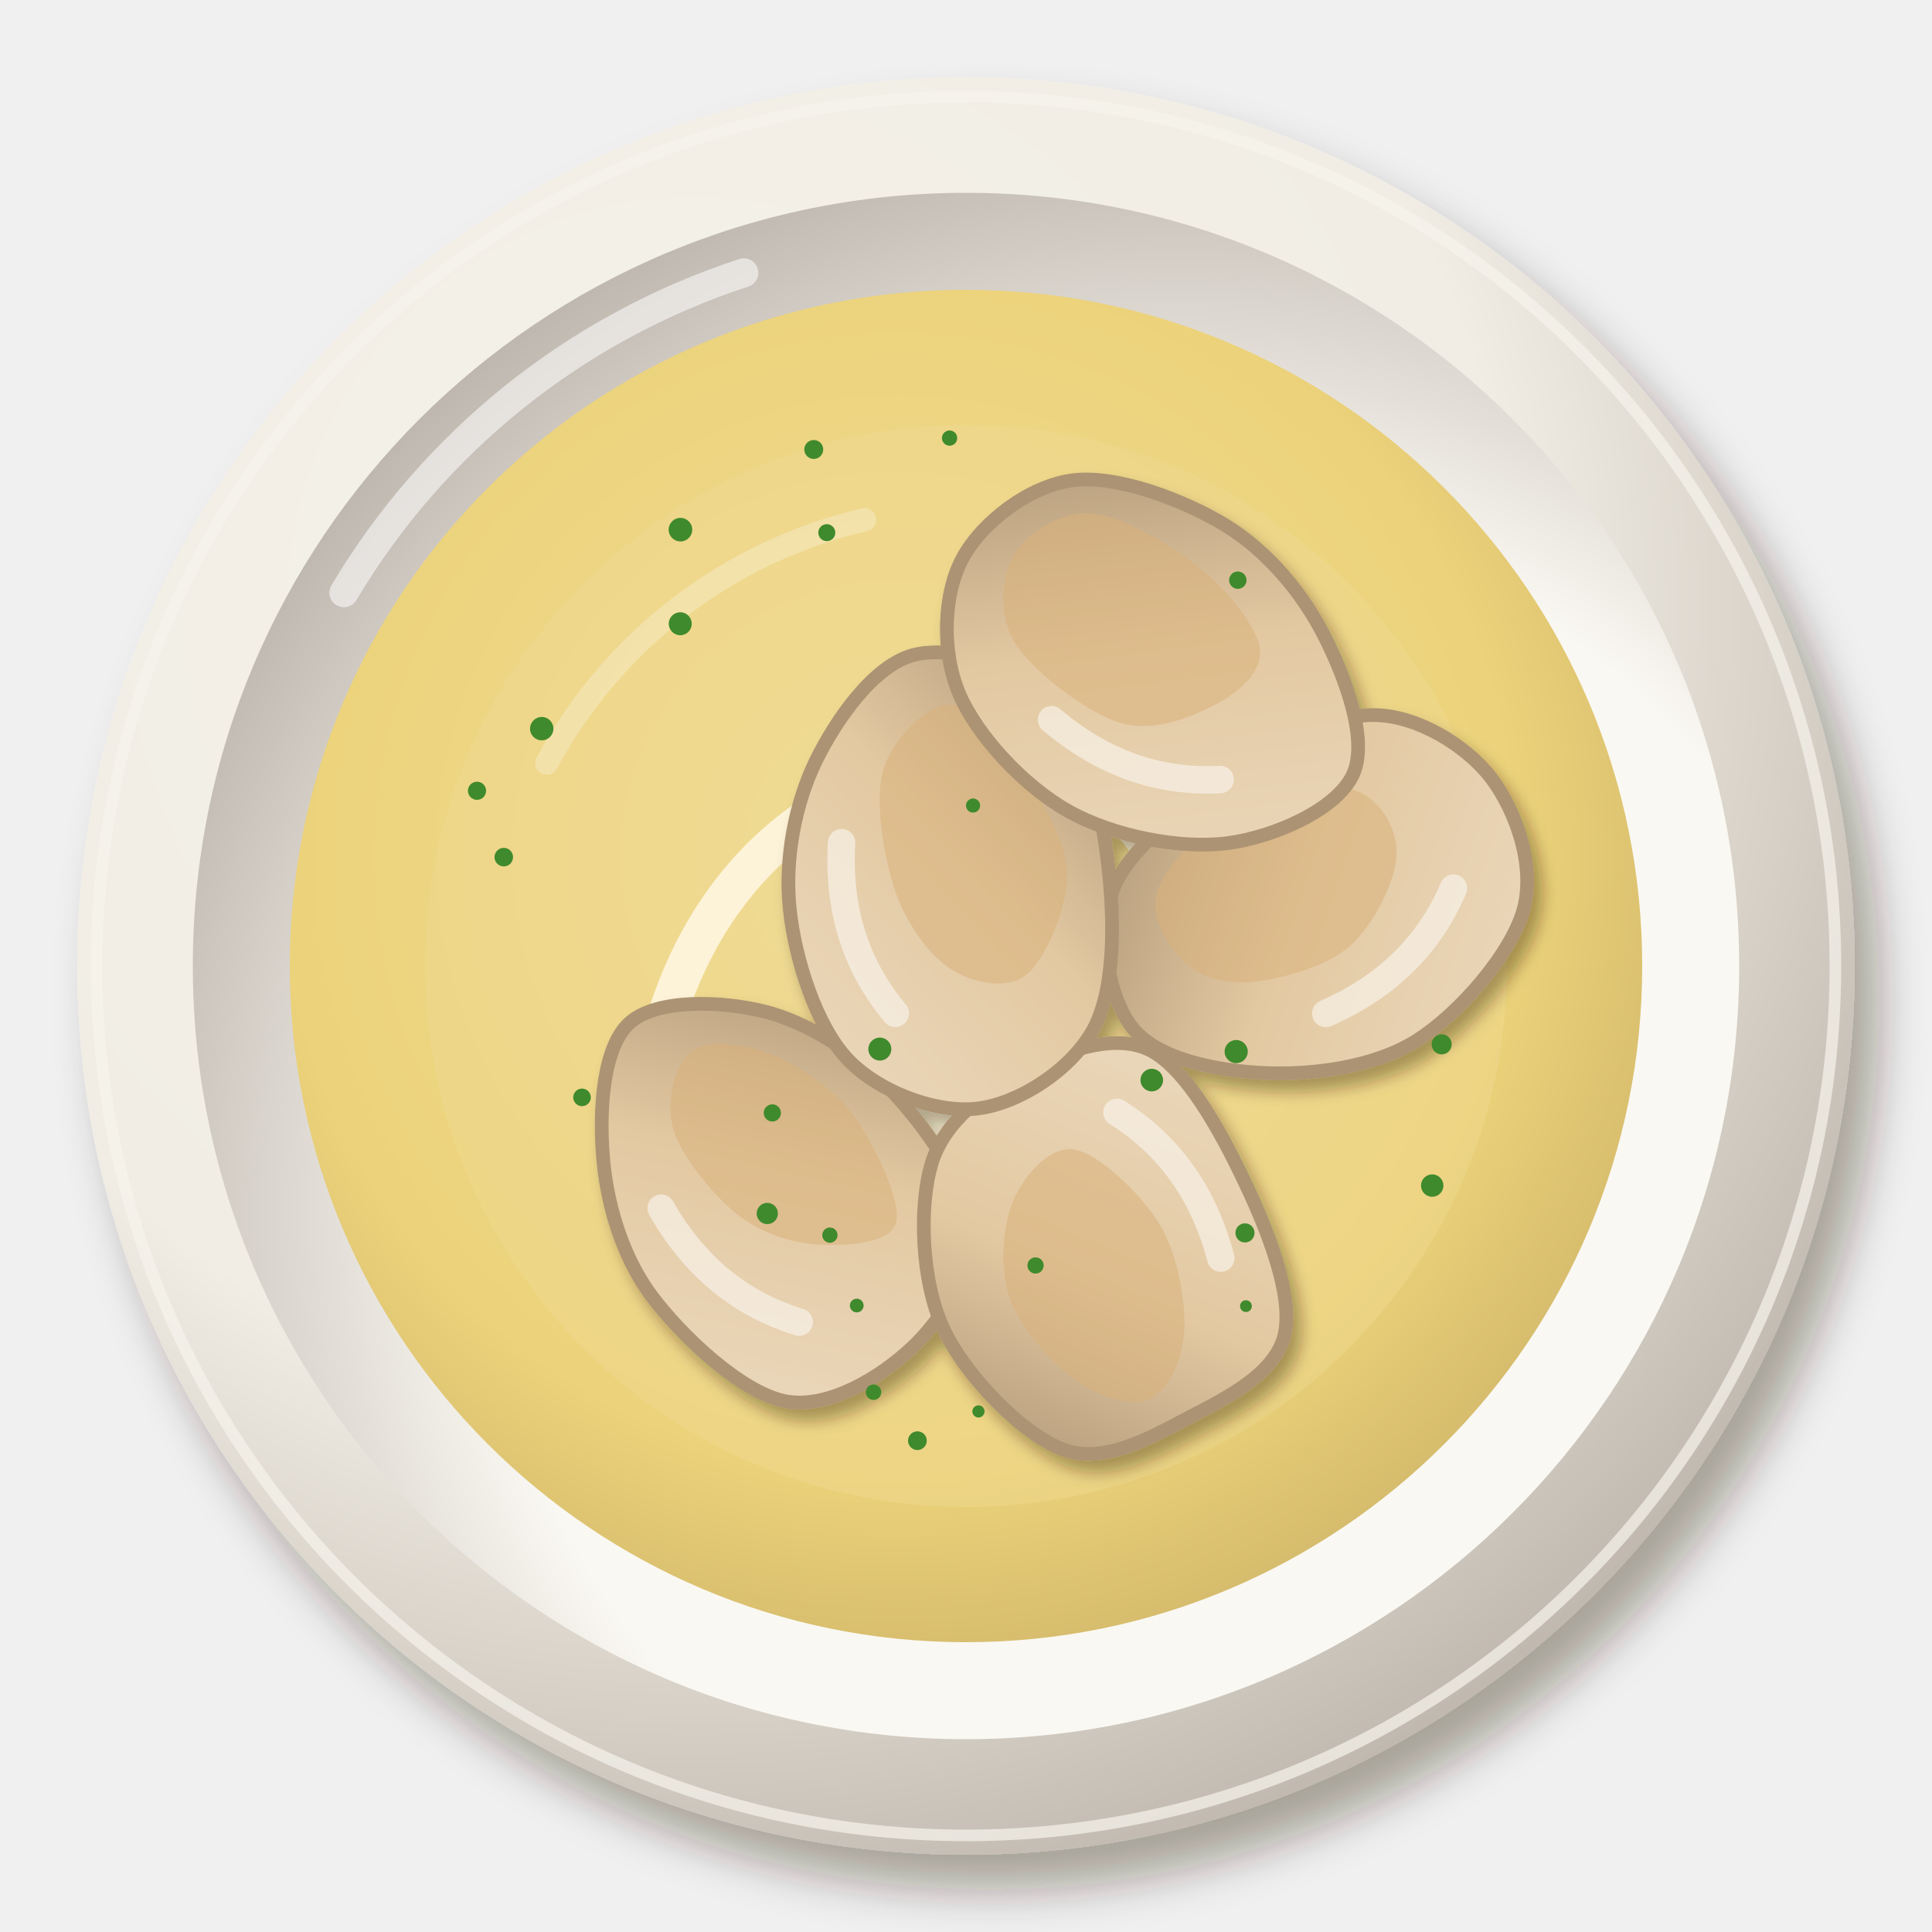
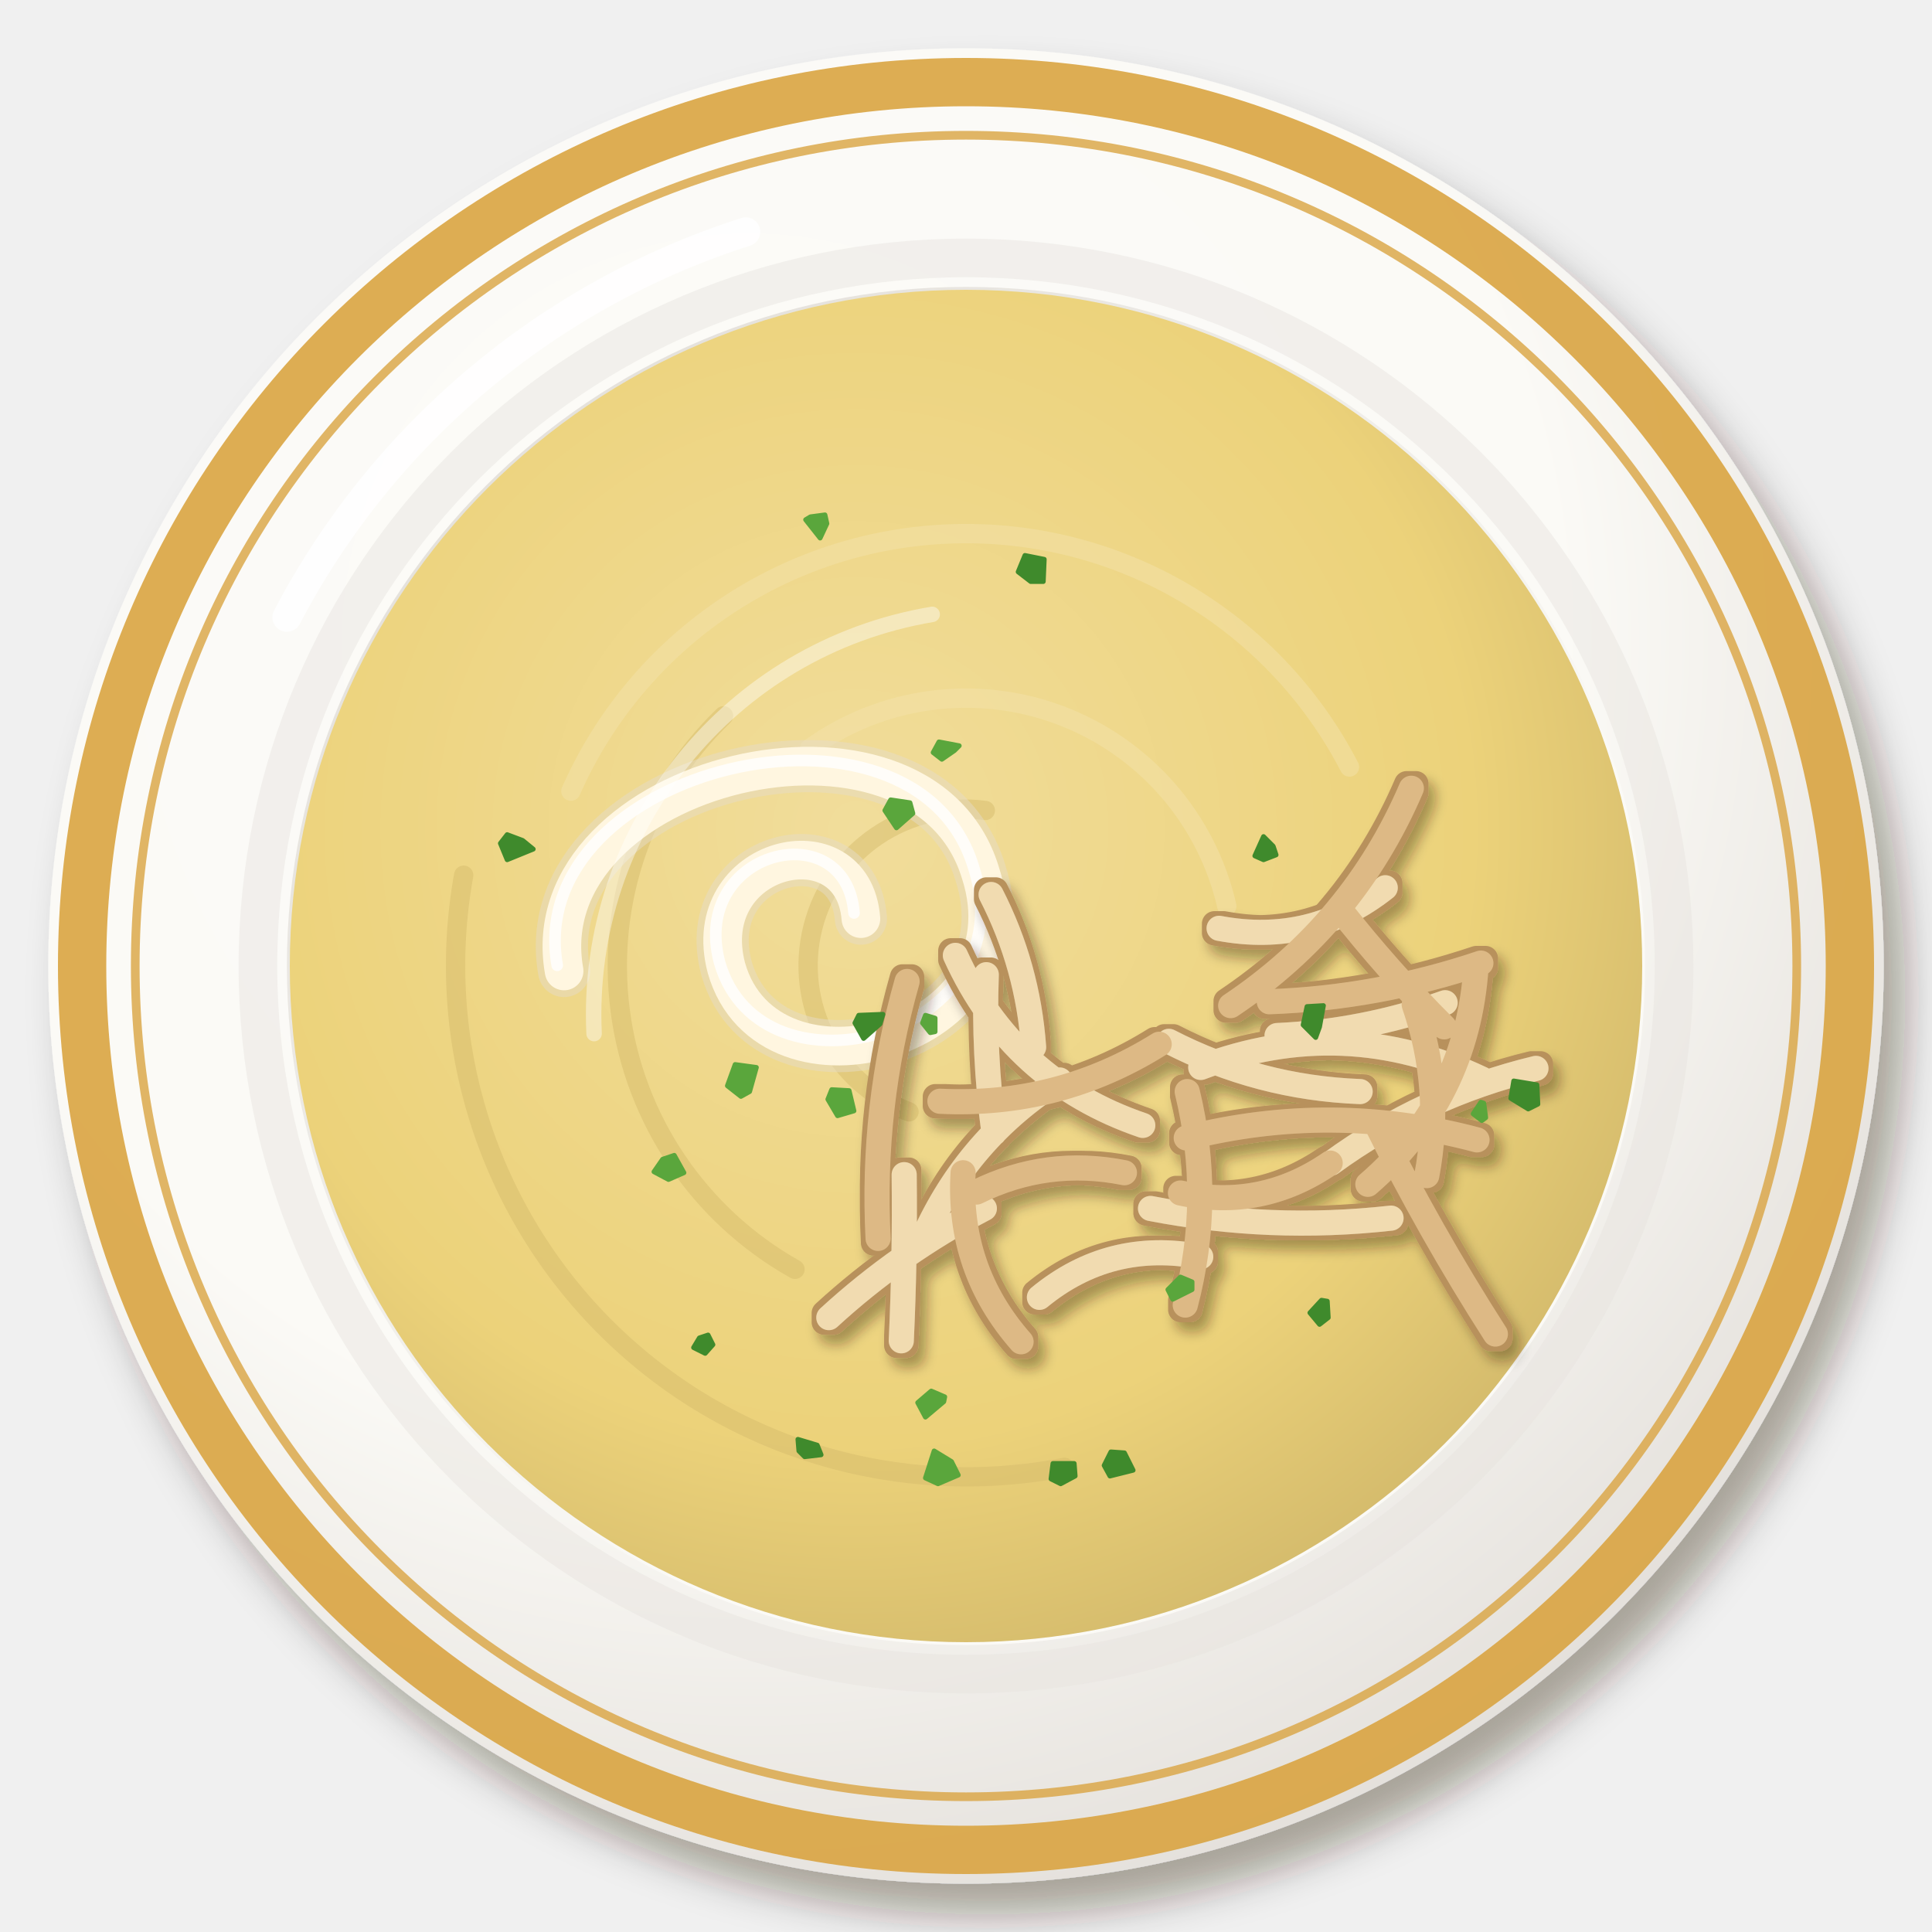
<svg xmlns="http://www.w3.org/2000/svg" viewBox="0 0 200 200" width="400" height="400">
  <defs>
    <filter id="br_creme_mandioquinha-1" x="-30%" y="-30%" width="160%" height="160%">
-       <feDropShadow dx="2.52" dy="3.6" stdDeviation="2.34" flood-color="#2b1607" flood-opacity=".36" />
+       <feDropShadow dx="2.24" dy="3.2" stdDeviation="2.08" flood-color="#2b1607" flood-opacity=".36" />
    </filter>
-     <radialGradient id="br_creme_mandioquinha-2" cx="0.35" cy="0.3" r=".75">
-       <stop offset="0" stop-color="#f5f2eb" />
-       <stop offset=".6" stop-color="#f1ede4" />
-       <stop offset="1" stop-color="#bfb7ad" />
+     <radialGradient id="br_creme_mandioquinha-2" cx="0.38" cy="0.32" r=".75">
+       <stop offset="0" stop-color="#fcfbf8" />
+       <stop offset=".6" stop-color="#fbfaf6" />
+       <stop offset="1" stop-color="#e2ded9" />
    </radialGradient>
-     <radialGradient id="br_creme_mandioquinha-3" cx="0.64" cy="0.66" r=".75">
-       <stop offset="0" stop-color="#fbf9f4" />
-       <stop offset=".6" stop-color="#faf8f2" />
-       <stop offset="1" stop-color="#b7afa6" />
+     <radialGradient id="br_creme_mandioquinha-3" cx="0.62" cy="0.64" r=".75">
+       <stop offset="0" stop-color="#fbfaf7" />
+       <stop offset=".6" stop-color="#fbfaf6" />
+       <stop offset="1" stop-color="#dedad4" />
    </radialGradient>
-     <radialGradient id="br_creme_mandioquinha-4" cx="0.45" cy="0.42" r=".75">
-       <stop offset="0" stop-color="#f0dc97" />
+     <radialGradient id="br_creme_mandioquinha-4" cx="0.42" cy="0.4" r=".75">
+       <stop offset="0" stop-color="#f1dd9b" />
      <stop offset=".6" stop-color="#ecd27a" />
-       <stop offset="1" stop-color="#bca35d" />
+       <stop offset="1" stop-color="#c5ac63" />
    </radialGradient>
    <filter id="br_creme_mandioquinha-5" x="-30%" y="-30%" width="160%" height="160%">
-       <feDropShadow dx="0.84" dy="1.2" stdDeviation="0.78" flood-color="#2b1607" flood-opacity=".36" />
+       <feDropShadow dx="0.7" dy="1" stdDeviation="0.65" flood-color="#2b1607" flood-opacity=".36" />
    </filter>
-     <linearGradient id="br_creme_mandioquinha-6" x1="0" y1="0" x2="1" y2="1">
-       <stop offset="0" stop-color="#ebd9be" />
-       <stop offset=".55" stop-color="#e3c9a2" />
-       <stop offset="1" stop-color="#af9676" />
-     </linearGradient>
+     <filter id="br_creme_mandioquinha-6" x="-5%" y="-5%" width="110%" height="110%">
+       <feMorphology in="SourceAlpha" operator="dilate" radius="0.45" result="d" />
+       <feFlood flood-color="#b8915c" />
+       <feComposite in2="d" operator="in" result="o" />
+       <feMerge>
+         <feMergeNode in="o" />
+         <feMergeNode in="SourceGraphic" />
+       </feMerge>
+     </filter>
  </defs>
  <g filter="url(#br_creme_mandioquinha-1)">
-     <circle cx="100" cy="100" r="92" fill="url(#br_creme_mandioquinha-2)" />
+     <circle cx="100" cy="100" r="95" fill="url(#br_creme_mandioquinha-2)" />
  </g>
-   <circle cx="100" cy="100" r="90" fill="none" stroke="#f6f3ed" stroke-width="1.2" opacity=".7" />
-   <circle cx="100" cy="100" r="80.04" fill="url(#br_creme_mandioquinha-3)" />
-   <path d="M35.6,61.36 A75.44,75.44 0 0 1 77,28.24" stroke="#fff" stroke-width="3" fill="none" stroke-linecap="round" opacity=".55" />
-   <circle cx="100" cy="100" r="70" fill="url(#br_creme_mandioquinha-4)" opacity="1" />
-   <path d="M56.6,79 A50.4,50.4 0 0 1 89.5,53.8" stroke="#fff" stroke-width="2.4" fill="none" stroke-linecap="round" opacity=".45" />
-   <circle cx="100" cy="100" r="56" fill="#efda92" opacity=".45" />
-   <path d="M68.5,107 C79,68.5 128,72 121,103.5 C114,124.5 89.5,121 96.5,103.5" stroke="#fff6e0" stroke-width="4" fill="none" stroke-linecap="round" opacity=".9" />
+   <circle cx="100" cy="100" r="91.5" fill="none" stroke="#d9a441" stroke-width="5" opacity=".9" />
+   <circle cx="100" cy="100" r="86" fill="none" stroke="#d9a441" stroke-width=".9" opacity=".8" />
+   <circle cx="100" cy="100" r="73.3" fill="none" stroke="#e6e3de" stroke-width="4" opacity=".45" />
+   <circle cx="100" cy="100" r="70.3" fill="url(#br_creme_mandioquinha-3)" />
+   <path d="M29.7,63.9 A81.7,81.7 0 0 1 77.2,24" stroke="#fff" stroke-width="3" fill="none" stroke-linecap="round" opacity=".85" />
+   <circle cx="100" cy="100" r="70" fill="url(#br_creme_mandioquinha-4)" />
+   <path d="M94.1,115.1 A16.2,16.2 0 0 1 102,83.9" stroke="#d5bb6c" stroke-width="2" fill="none" stroke-linecap="round" opacity=".5" />
+   <path d="M83.8,77.5 A27.7,27.7 0 0 1 127,93.8" stroke="#f3e2a9" stroke-width="2" fill="none" stroke-linecap="round" opacity=".5" />
+   <path d="M82.3,131.4 A36,36 0 0 1 74.9,74.1" stroke="#d5bb6c" stroke-width="2" fill="none" stroke-linecap="round" opacity=".5" />
+   <path d="M59.1,81.9 A44.7,44.7 0 0 1 139.7,79.4" stroke="#f3e2a9" stroke-width="2" fill="none" stroke-linecap="round" opacity=".5" />
+   <path d="M110.2,151.9 A52.9,52.9 0 0 1 48,90.6" stroke="#d5bb6c" stroke-width="2" fill="none" stroke-linecap="round" opacity=".5" />
+   <g transform="translate(84 96) rotate(-10)">
+     <path d="M-26,0 C-26,-20.8 15.6,-23.4 18.2,-2.6 C20.8,15.6 -7.8,18.2 -9.4,2.6 C-10.4,-9.4 6.2,-10.4 5.2,0" stroke="#e5dbc6" stroke-width="5.4" fill="none" stroke-linecap="round" opacity=".5" />
+     <path d="M-26,0 C-26,-20.8 15.6,-23.4 18.2,-2.6 C20.8,15.6 -7.8,18.2 -9.4,2.6 C-10.4,-9.4 6.2,-10.4 5.2,0" stroke="#fff6e0" stroke-width="4" fill="none" stroke-linecap="round" />
+     <path d="M-26,0 C-26,-20.8 15.6,-23.4 18.2,-2.6 C20.8,15.6 -7.8,18.2 -9.4,2.6 C-10.4,-9.4 6.2,-10.4 5.2,0" stroke="#fff" stroke-width="1.2" fill="none" stroke-linecap="round" opacity=".8" transform="translate(-.6 -.7)" />
+   </g>
  <g filter="url(#br_creme_mandioquinha-5)">
-     <g transform="translate(136.41 93.11) rotate(145) scale(2.03)">
-       <path d="M11.49,0C11.65,2.02 10.13,5.15 8.22,6.43C6.3,7.71 2.66,7.76 0,7.7C-2.66,7.64 -5.94,7.34 -7.74,6.06C-9.54,4.78 -10.71,2.09 -10.8,0C-10.88,-2.09 -10.07,-5.01 -8.27,-6.47C-6.47,-7.93 -2.59,-8.91 0,-8.79C2.59,-8.66 5.37,-7.17 7.29,-5.7C9.2,-4.24 11.34,-2.02 11.49,0Z" fill="url(#br_creme_mandioquinha-6)" stroke="#ac9373" stroke-width=".7" />
-       <path d="M7.42,1.4C7.6,2.51 7.56,4.34 6.3,5.15C5.04,5.96 1.71,6.56 -0.14,6.26C-2,5.96 -4.09,4.49 -4.82,3.37C-5.56,2.24 -5.38,0.55 -4.56,-0.49C-3.75,-1.53 -1.57,-2.72 0.06,-2.89C1.69,-3.06 4,-2.2 5.22,-1.49C6.45,-0.77 7.24,0.29 7.42,1.4Z" fill="#d9b07a" opacity=".55" />
-       <path d="M-6,-3.5 Q-2,-6 3,-5" stroke="#fff" stroke-width="1.4" fill="none" stroke-linecap="round" opacity="0.5" />
-     </g>
-     <g transform="translate(80.1 123.01) rotate(229) scale(2.03)">
-       <path d="M11.19,0C11.21,1.84 8.97,4.26 7.11,5.56C5.24,6.86 2.52,7.67 0,7.79C-2.52,7.91 -6.23,7.58 -8.02,6.28C-9.82,4.98 -10.67,2.16 -10.76,0C-10.85,-2.16 -10.35,-5.31 -8.56,-6.7C-6.76,-8.08 -2.59,-8.5 0,-8.3C2.59,-8.09 5.13,-6.86 6.99,-5.47C8.86,-4.09 11.17,-1.84 11.19,0Z" fill="url(#br_creme_mandioquinha-6)" stroke="#ac9373" stroke-width=".7" />
-       <path d="M8.03,1.4C7.96,2.43 6.61,3.66 5.29,4.35C3.98,5.03 1.92,5.63 0.13,5.5C-1.65,5.36 -4.79,4.5 -5.42,3.55C-6.05,2.6 -4.57,0.77 -3.62,-0.2C-2.67,-1.17 -1.28,-2.01 0.28,-2.29C1.83,-2.57 4.4,-2.48 5.69,-1.86C6.98,-1.25 8.09,0.37 8.03,1.4Z" fill="#d9b07a" opacity=".55" />
-       <path d="M-6,-3.5 Q-2,-6 3,-5" stroke="#fff" stroke-width="1.4" fill="none" stroke-linecap="round" opacity="0.5" />
-     </g>
-     <g transform="translate(114.58 129.22) rotate(64) scale(2.03)">
-       <path d="M9.59,0C9.65,2.11 9.87,4.93 8.27,6.48C6.68,8.02 2.68,9.35 0,9.29C-2.68,9.23 -6.16,7.67 -7.82,6.12C-9.48,4.57 -9.9,2.08 -9.96,0C-10.02,-2.08 -9.81,-5.08 -8.15,-6.38C-6.49,-7.68 -2.68,-7.83 0,-7.8C2.68,-7.78 6.34,-7.51 7.94,-6.21C9.53,-4.91 9.54,-2.11 9.59,0Z" fill="url(#br_creme_mandioquinha-6)" stroke="#ac9373" stroke-width=".7" />
-       <path d="M7.87,1.4C7.84,2.42 6.63,3.68 5.33,4.38C4.04,5.07 1.71,5.76 0.1,5.57C-1.5,5.37 -3.4,4.25 -4.29,3.21C-5.19,2.16 -5.98,0.32 -5.26,-0.7C-4.54,-1.73 -1.75,-2.78 0.04,-2.95C1.83,-3.12 4.2,-2.44 5.5,-1.71C6.81,-0.99 7.89,0.38 7.87,1.4Z" fill="#d9b07a" opacity=".55" />
-       <path d="M-6,-3.5 Q-2,-6 3,-5" stroke="#fff" stroke-width="1.4" fill="none" stroke-linecap="round" opacity="0.5" />
-     </g>
-     <g transform="translate(98.02 91.85) rotate(262) scale(2.03)">
-       <path d="M11.97,0C12.19,2.08 10.64,5.38 8.64,6.76C6.65,8.15 2.8,8.36 0,8.3C-2.8,8.24 -6.29,7.79 -8.19,6.41C-10.09,5.02 -11.43,2.11 -11.39,0C-11.36,-2.11 -9.87,-4.89 -7.97,-6.24C-6.07,-7.58 -2.55,-8.18 0,-8.09C2.55,-8.01 5.31,-7.07 7.31,-5.72C9.3,-4.37 11.75,-2.08 11.97,0Z" fill="url(#br_creme_mandioquinha-6)" stroke="#ac9373" stroke-width=".7" />
-       <path d="M9.2,1.4C9.05,2.55 7.05,3.71 5.5,4.51C3.94,5.3 1.64,6.35 -0.11,6.17C-1.85,5.98 -4.3,4.5 -4.97,3.41C-5.65,2.33 -5.02,0.64 -4.17,-0.37C-3.31,-1.37 -1.6,-2.29 0.15,-2.63C1.91,-2.97 4.84,-3.06 6.35,-2.39C7.86,-1.72 9.34,0.25 9.2,1.4Z" fill="#d9b07a" opacity=".55" />
-       <path d="M-6,-3.5 Q-2,-6 3,-5" stroke="#fff" stroke-width="1.4" fill="none" stroke-linecap="round" opacity="0.5" />
-     </g>
-     <g transform="translate(119.1 68.58) rotate(209) scale(2.03)">
-       <path d="M10.96,0C10.99,2.05 9.78,4.9 7.95,6.22C6.13,7.55 2.5,8.08 0,7.97C-2.5,7.85 -5.08,6.84 -7.05,5.51C-9.01,4.19 -11.66,1.95 -11.8,0C-11.94,-1.95 -9.85,-4.72 -7.88,-6.17C-5.91,-7.61 -2.61,-8.68 0,-8.66C2.61,-8.65 5.97,-7.54 7.79,-6.1C9.62,-4.65 10.94,-2.05 10.96,0Z" fill="url(#br_creme_mandioquinha-6)" stroke="#ac9373" stroke-width=".7" />
-       <path d="M8.75,1.4C8.72,2.68 7.77,4.51 6.34,5.18C4.91,5.85 1.97,5.74 0.16,5.43C-1.66,5.11 -3.89,4.24 -4.56,3.29C-5.24,2.34 -4.66,0.83 -3.92,-0.29C-3.18,-1.41 -1.87,-3.07 -0.14,-3.44C1.6,-3.81 5.01,-3.31 6.49,-2.5C7.97,-1.69 8.77,0.12 8.75,1.4Z" fill="#d9b07a" opacity=".55" />
-       <path d="M-6,-3.5 Q-2,-6 3,-5" stroke="#fff" stroke-width="1.4" fill="none" stroke-linecap="round" opacity="0.5" />
+     <g filter="url(#br_creme_mandioquinha-6)" fill="none" stroke-linecap="round">
+       <path d="M102.1,100.9q-0.3,8.2 0.8,16.4M102.6,92.6q3.8,7.4 4.4,15.8M149.6,103.8q-8.5,3 -17.4,3.4M124.3,110.5q14.8,-5.6 29.1,1.2M159,110.6q-11.6,2.8 -21.2,9.8M101.9,125.1q-8.8,4.6 -16.1,11.3M121,107.8q9.3,4.8 19.8,5.2M93.6,121.6q0.1,8.6 -0.3,17.2M109.7,111.8q-9.5,6 -14.1,16.3M119.1,125.1q12.4,2.4 24.9,1M143.4,91.9q-7.6,6 -17.2,4.2M124.3,130.1q-9.4,-1.8 -16.7,4.2M98.9,98.9q5.9,13 19.4,17.6" stroke="#f1dbb0" stroke-width="2.6" />
+       <path d="M153.3,99.7q-10.7,3.6 -21.9,4M138.6,94q5.1,6.5 10.9,12.3M120,108.1q-10.4,6.5 -22.7,5.9M146.1,81.6q-6,14 -18.7,22.5M99.7,121.4q-0.6,10 6,17.5M142.4,116.2q5.6,11.3 12.4,21.9M93.9,101.6q-3.7,13 -3,26.6M137.7,120.4q-7.1,4.9 -15.5,3.1M122.9,113q2.7,11.1 -0.2,22.1M122.8,117.8q15.1,-3.8 30.1,0.2M116.4,121.4q-8,-1.6 -15.3,2M152.8,100.1q-0.9,13.6 -11.2,22.5M146.4,104q3,8.7 1.3,17.7" stroke="#ddb985" stroke-width="2.6" />
    </g>
  </g>
-   <circle cx="79.43" cy="125.62" r="1.1" fill="#3f8a2c" />
-   <circle cx="70.44" cy="54.83" r="1.22" fill="#3f8a2c" />
-   <circle cx="91.08" cy="108.6" r="1.19" fill="#3f8a2c" />
-   <circle cx="60.25" cy="113.6" r="0.91" fill="#3f8a2c" />
-   <circle cx="119.23" cy="111.81" r="1.17" fill="#3f8a2c" />
-   <circle cx="88.69" cy="135.15" r="0.71" fill="#3f8a2c" />
-   <circle cx="90.43" cy="144.12" r="0.8" fill="#3f8a2c" />
-   <circle cx="79.95" cy="115.21" r="0.89" fill="#3f8a2c" />
-   <circle cx="101.29" cy="146.11" r="0.63" fill="#3f8a2c" />
-   <circle cx="149.24" cy="108.11" r="1.04" fill="#3f8a2c" />
-   <circle cx="127.97" cy="108.86" r="1.2" fill="#3f8a2c" />
-   <circle cx="56.08" cy="75.43" r="1.21" fill="#3f8a2c" />
-   <circle cx="98.3" cy="45.35" r="0.79" fill="#3f8a2c" />
-   <circle cx="85.91" cy="127.86" r="0.79" fill="#3f8a2c" />
-   <circle cx="94.97" cy="149.14" r="0.97" fill="#3f8a2c" />
-   <circle cx="128.88" cy="127.63" r="0.99" fill="#3f8a2c" />
-   <circle cx="128.98" cy="135.21" r="0.61" fill="#3f8a2c" />
-   <circle cx="84.24" cy="46.53" r="0.98" fill="#3f8a2c" />
-   <circle cx="85.59" cy="55.14" r="0.88" fill="#3f8a2c" />
-   <circle cx="49.38" cy="81.86" r="0.94" fill="#3f8a2c" />
-   <circle cx="70.42" cy="64.57" r="1.19" fill="#3f8a2c" />
-   <circle cx="107.2" cy="131" r="0.84" fill="#3f8a2c" />
-   <circle cx="148.26" cy="122.73" r="1.16" fill="#3f8a2c" />
-   <circle cx="52.15" cy="88.73" r="0.96" fill="#3f8a2c" />
-   <circle cx="128.14" cy="60.06" r="0.9" fill="#3f8a2c" />
-   <circle cx="100.73" cy="83.39" r="0.73" fill="#3f8a2c" />
+   <path d="M91.1,106L89.4,107.5L88.5,105.9L88.9,105.1L91.4,105ZM159.2,114.3L158.2,114.8L156.4,113.7L156.7,111.9L159.1,112.3ZM85,150.6L83.3,150.8L82.7,150.2L82.6,149L84.6,149.6ZM55.2,87.9L52.5,89L51.8,87.3L52.5,86.4L54.1,87ZM111.3,152.8L109.8,153.6L108.8,153.1L109,151.5L111.2,151.5ZM108,60.2L106.7,60.2L105.4,59.2L106.1,57.5L108.1,57.9ZM137.5,136.4L136.6,137.1L135.6,135.9L136.8,134.6L137.4,134.7ZM132.1,88.5L130.8,89L129.9,88.6L130.8,86.6L131.8,87.6ZM73.8,139.2L73,140.1L71.8,139.5L72.4,138.5L73.3,138.2ZM117.3,152.2L114.9,152.8L114.3,151.7L115,150.3L116.4,150.4ZM136.6,106.3L136.2,107.4L134.9,106.1L135.3,104.2L137,104.1Z" fill="#3f8a2c" stroke="#3f8a2c" stroke-width=".5" stroke-linejoin="round" />
+   <path d="M153.8,115.7L153.4,116L152.5,115.3L153.3,114.1L153.6,114.2ZM94.5,84.2L92.8,85.7L91.6,83.9L92.2,82.8L94.2,83.1ZM85.6,54.2L84.9,55.7L83.4,53.8L83.9,53.5L85.4,53.3ZM96.8,106.8L96.3,106.9L95.5,105.9L95.8,105.1L96.8,105.4ZM123.4,133.5L121.4,134.5L120.9,133.5L122.2,132.2L123.4,132.7ZM70.8,121.4L69.2,122.1L67.7,121.3L68.6,120L69.8,119.6ZM97.7,145.1L95.8,146.7L95,145.2L96.4,144L97.8,144.6ZM88.4,115L86.7,115.5L85.7,113.8L86.1,112.8L87.9,112.9ZM99.2,152.7L97.1,153.6L95.8,153L96.7,150.2L98.5,151.3ZM77.6,113L76.7,113.5L75.3,112.4L76.1,110.2L78.3,110.5ZM98.8,77.7L97.5,78.6L96.6,77.9L97.2,76.8L99.3,77.2Z" fill="#5aa63c" stroke="#5aa63c" stroke-width=".5" stroke-linejoin="round" />
+   <path d="M61.5,107 A42,42 0 0 1 96.5,63.6" stroke="#fff" stroke-width="1.6" fill="none" stroke-linecap="round" opacity="0.4" />
</svg>
